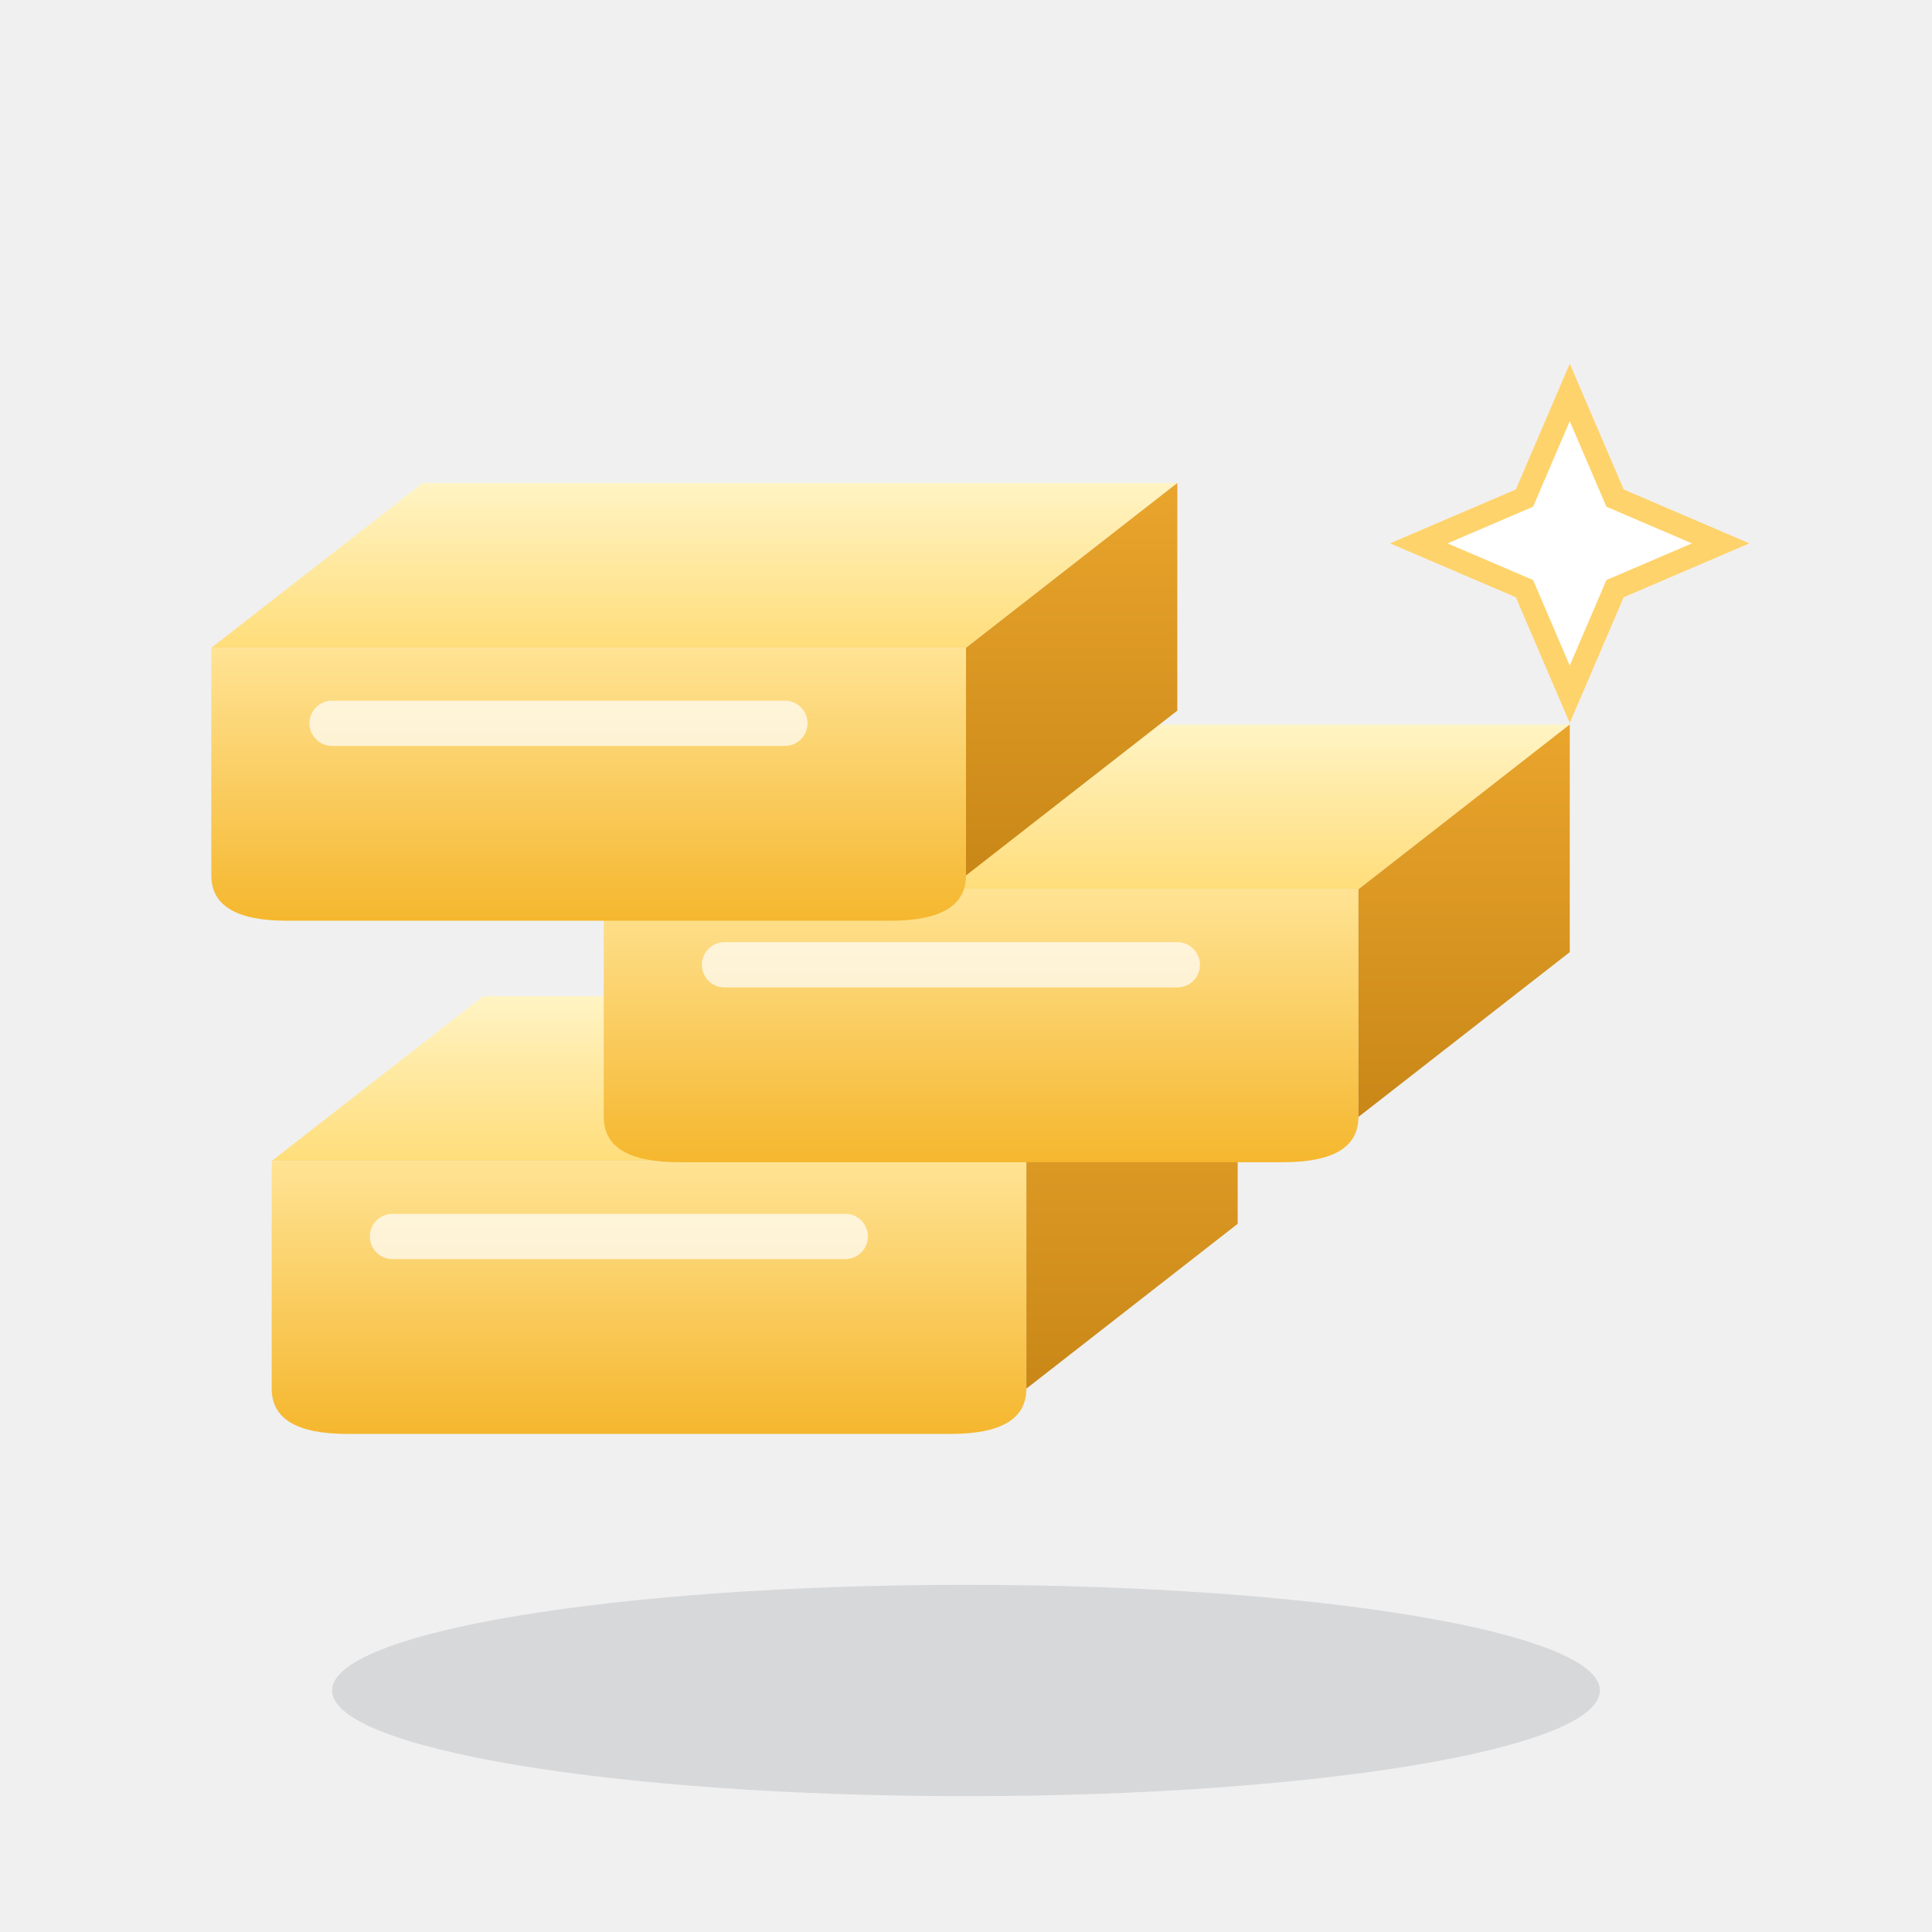
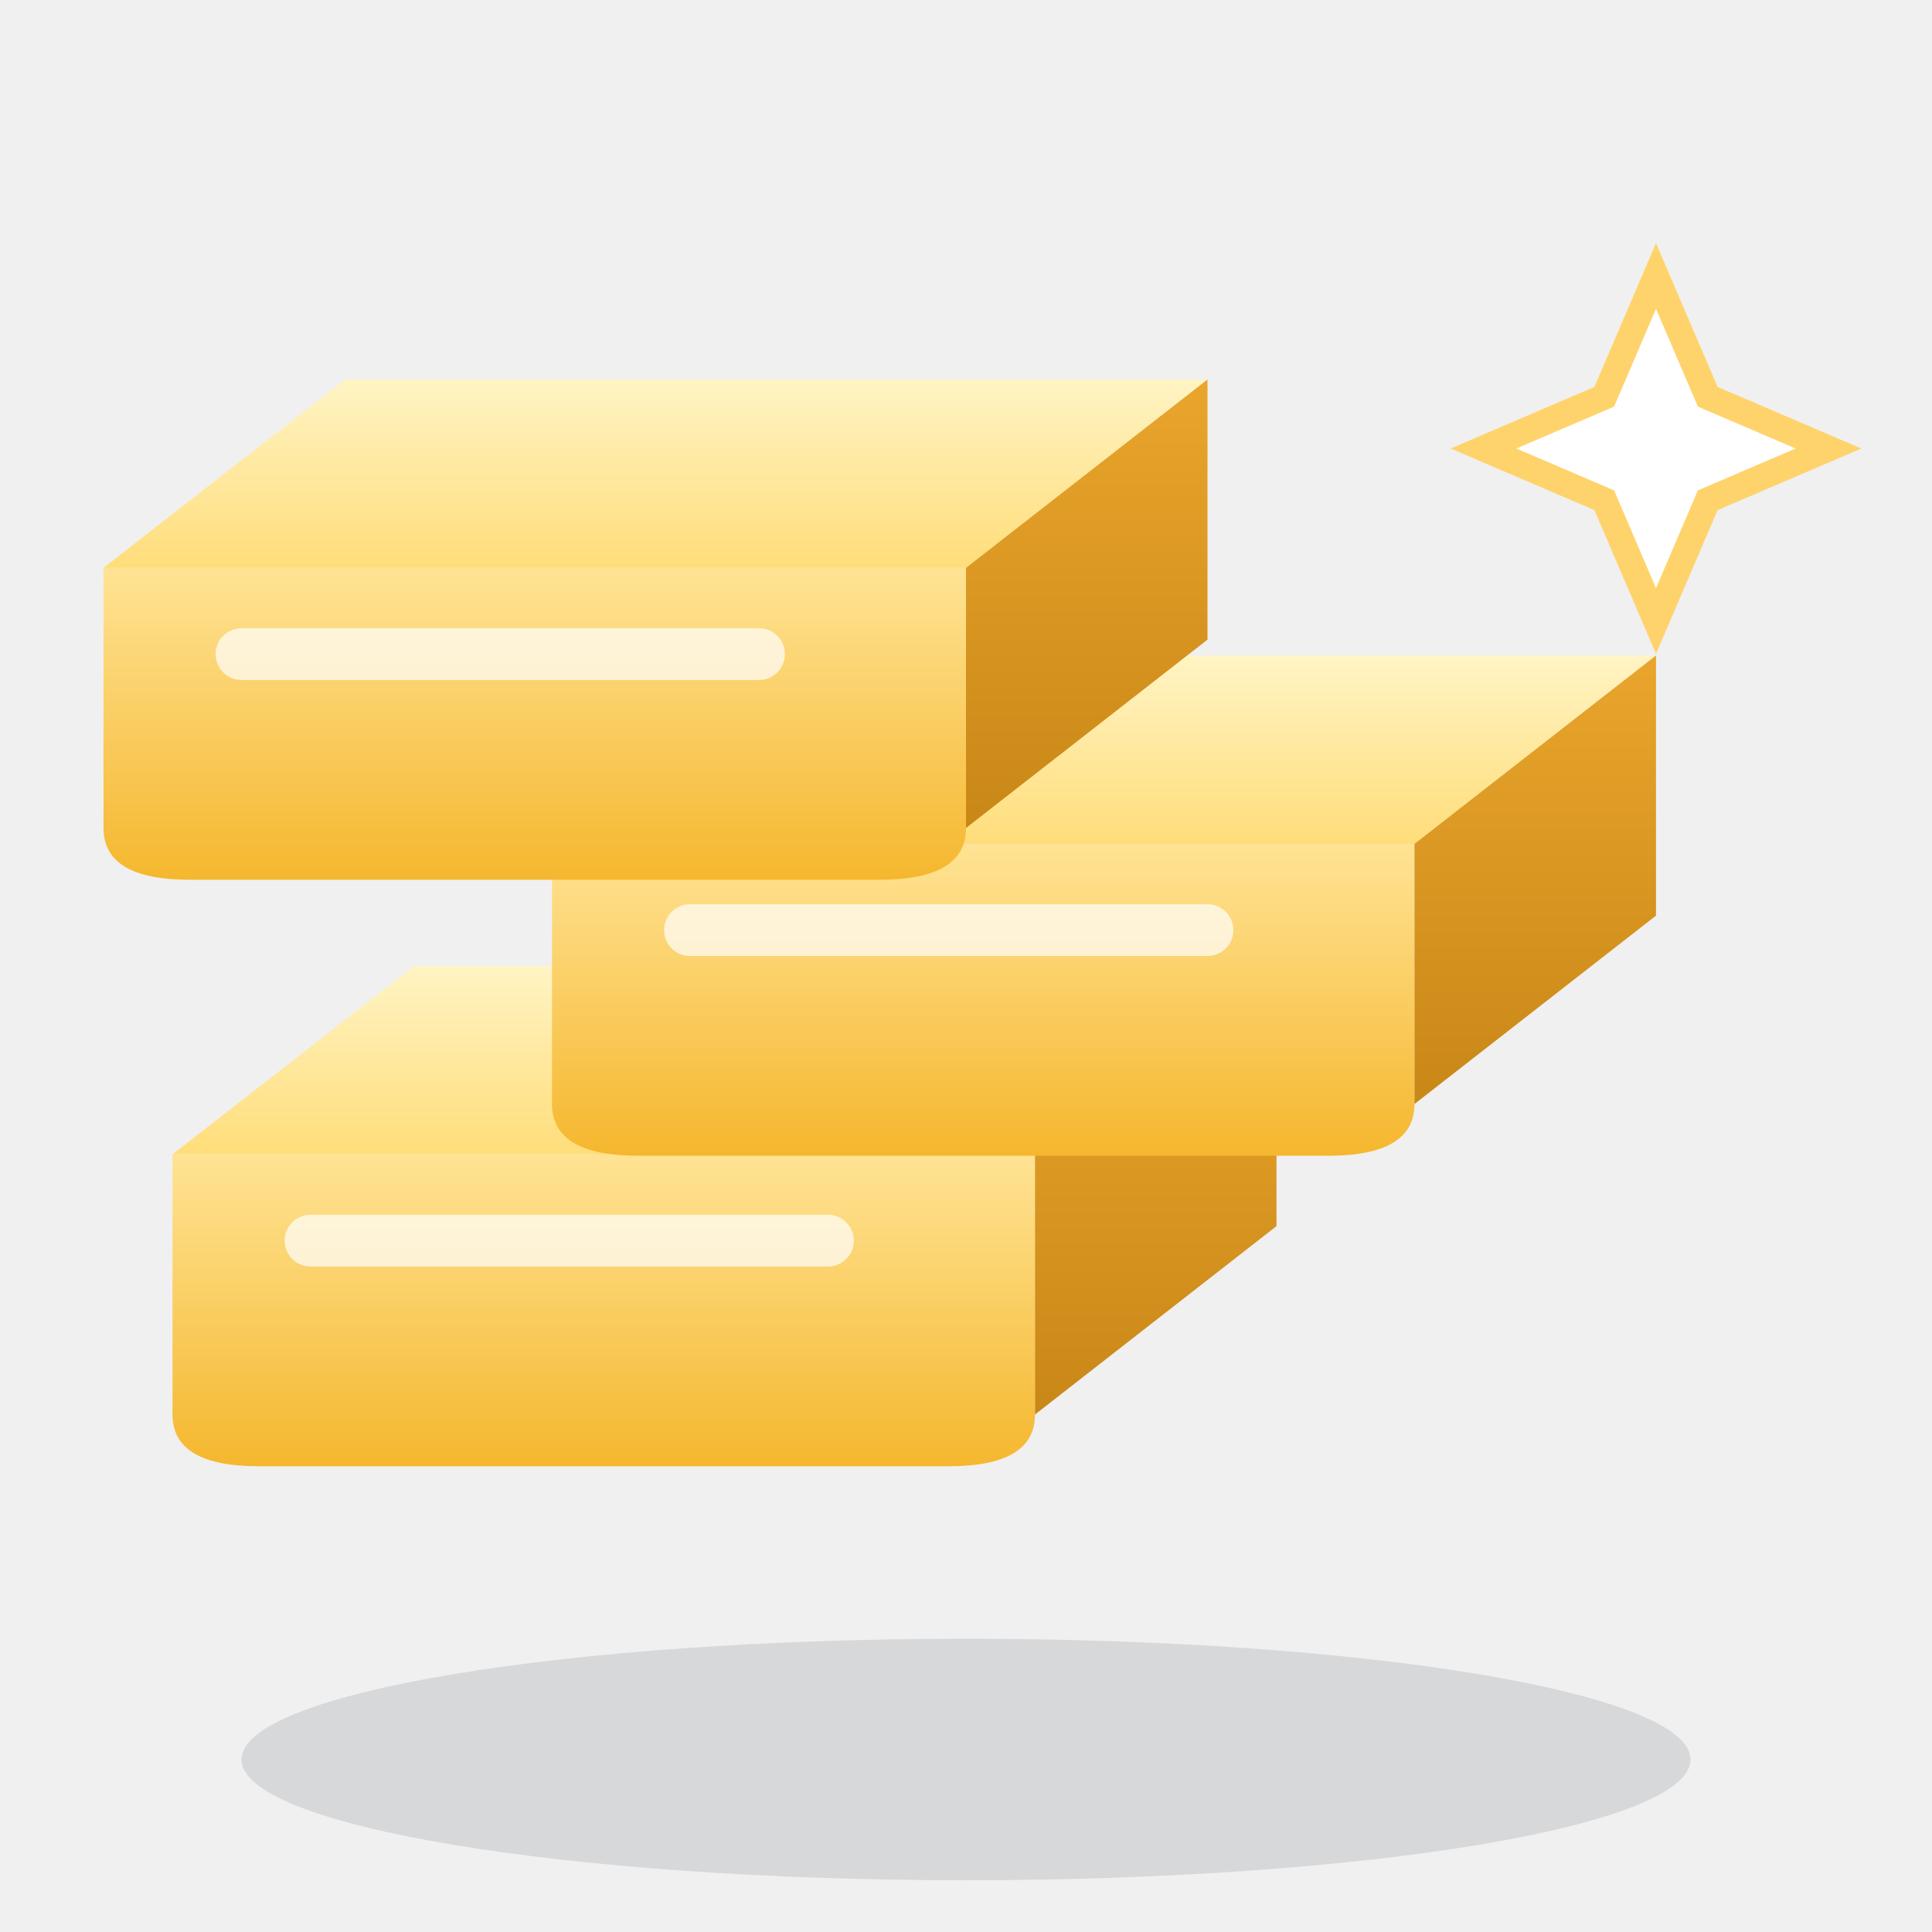
- <svg xmlns="http://www.w3.org/2000/svg" viewBox="0 0 128 128" width="128" height="128">
+ <svg xmlns="http://www.w3.org/2000/svg" viewBox="8 14 112 104" width="128" height="128">
  <defs>
    <linearGradient id="gold_f" x1="0" y1="0" x2="0" y2="1">
      <stop offset="0" stop-color="#FFE394" />
      <stop offset="1" stop-color="#F5B72E" />
    </linearGradient>
    <linearGradient id="gold_t" x1="0" y1="0" x2="0" y2="1">
      <stop offset="0" stop-color="#FFF4C4" />
      <stop offset="1" stop-color="#FFDD7A" />
    </linearGradient>
    <linearGradient id="gold_s" x1="0" y1="0" x2="0" y2="1">
      <stop offset="0" stop-color="#E9A52C" />
      <stop offset="1" stop-color="#C98717" />
    </linearGradient>
  </defs>
  <ellipse cx="64" cy="112" rx="42" ry="7" fill="#1d2233" opacity=".12" />
  <path d="M32 66 H82 L68 76.92 H18 Z" fill="url(#gold_t)" />
  <path d="M18 76.92 H68 V92 Q68 95 63 95 H23 Q18 95 18 92 Z" fill="url(#gold_f)" />
  <path d="M68 76.92 L82 66 V81.08 L68 92 Z" fill="url(#gold_s)" />
  <path d="M26 81.92 H56" stroke="#FFFFFF" stroke-width="3" stroke-linecap="round" opacity=".7" />
  <path d="M54 48 H104 L90 58.92 H40 Z" fill="url(#gold_t)" />
  <path d="M40 58.92 H90 V74 Q90 77 85 77 H45 Q40 77 40 74 Z" fill="url(#gold_f)" />
  <path d="M90 58.92 L104 48 V63.08 L90 74 Z" fill="url(#gold_s)" />
  <path d="M48 63.92 H78" stroke="#FFFFFF" stroke-width="3" stroke-linecap="round" opacity=".7" />
  <path d="M28 32 H78 L64 42.92 H14 Z" fill="url(#gold_t)" />
  <path d="M14 42.92 H64 V58 Q64 61 59 61 H19 Q14 61 14 58 Z" fill="url(#gold_f)" />
  <path d="M64 42.92 L78 32 V47.08 L64 58 Z" fill="url(#gold_s)" />
  <path d="M22 47.92 H52" stroke="#FFFFFF" stroke-width="3" stroke-linecap="round" opacity=".7" />
  <path d="M104 26l3 7 7 3-7 3-3 7-3-7-7-3 7-3z" fill="#FFF" stroke="#FFD36B" stroke-width="1.5" />
</svg>
